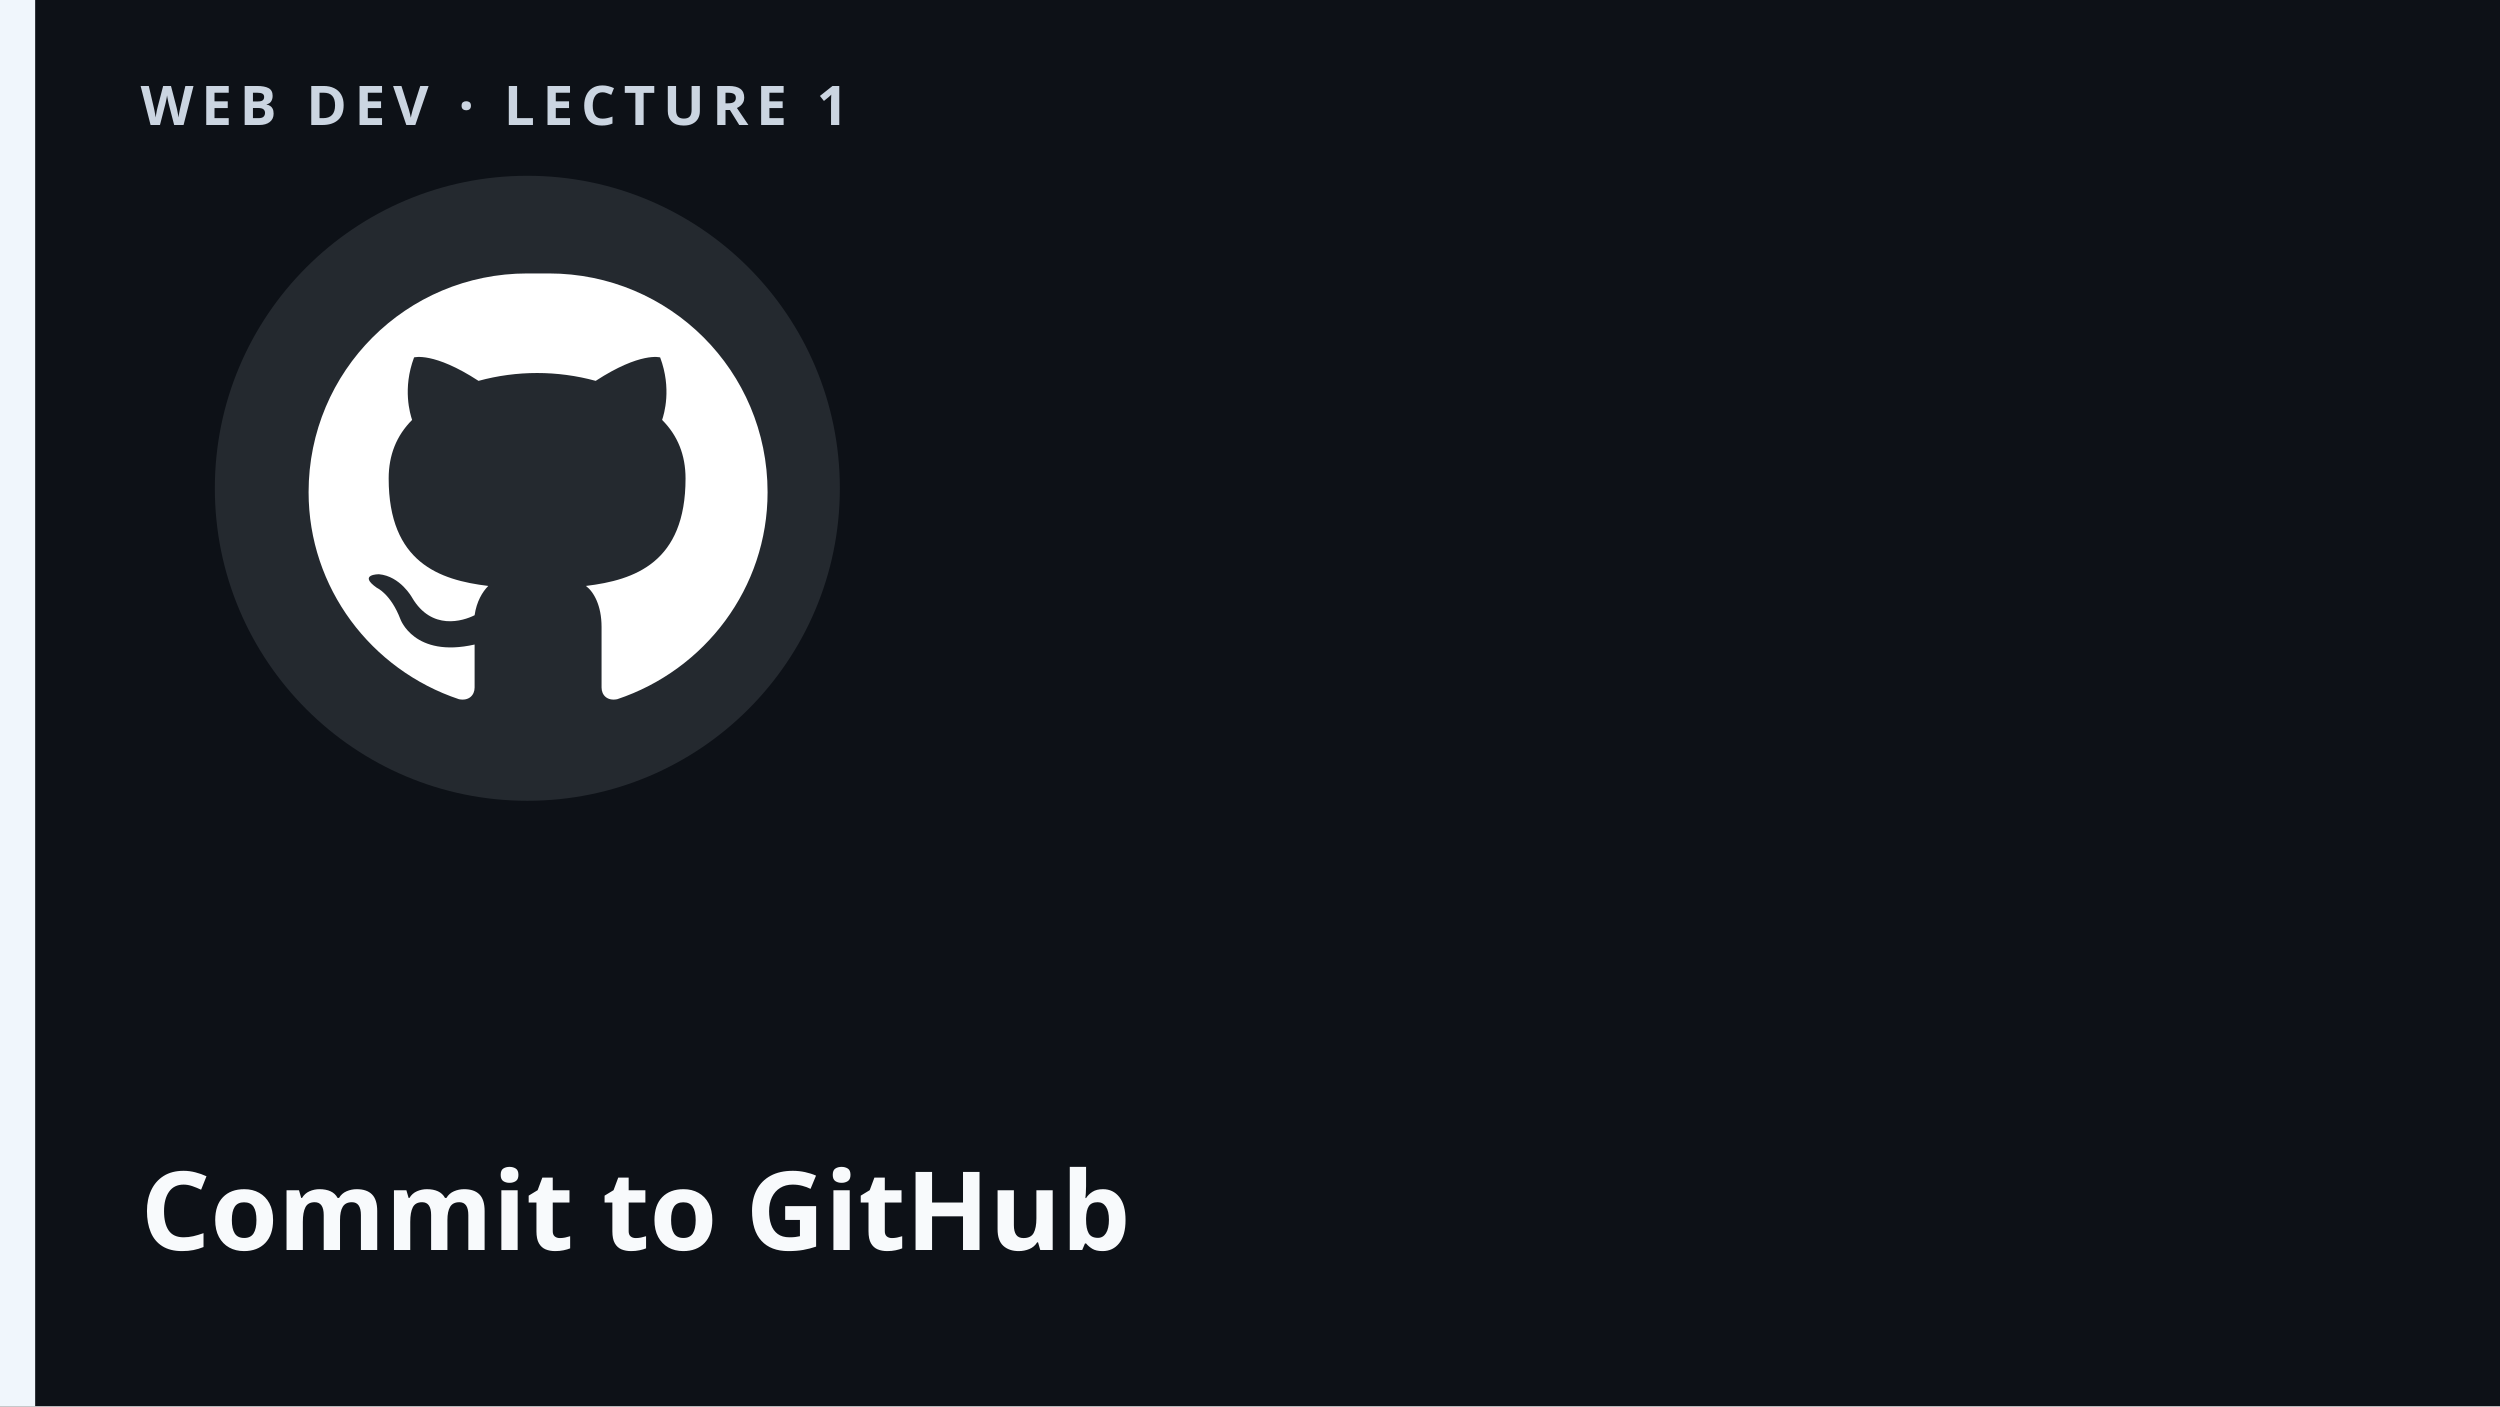
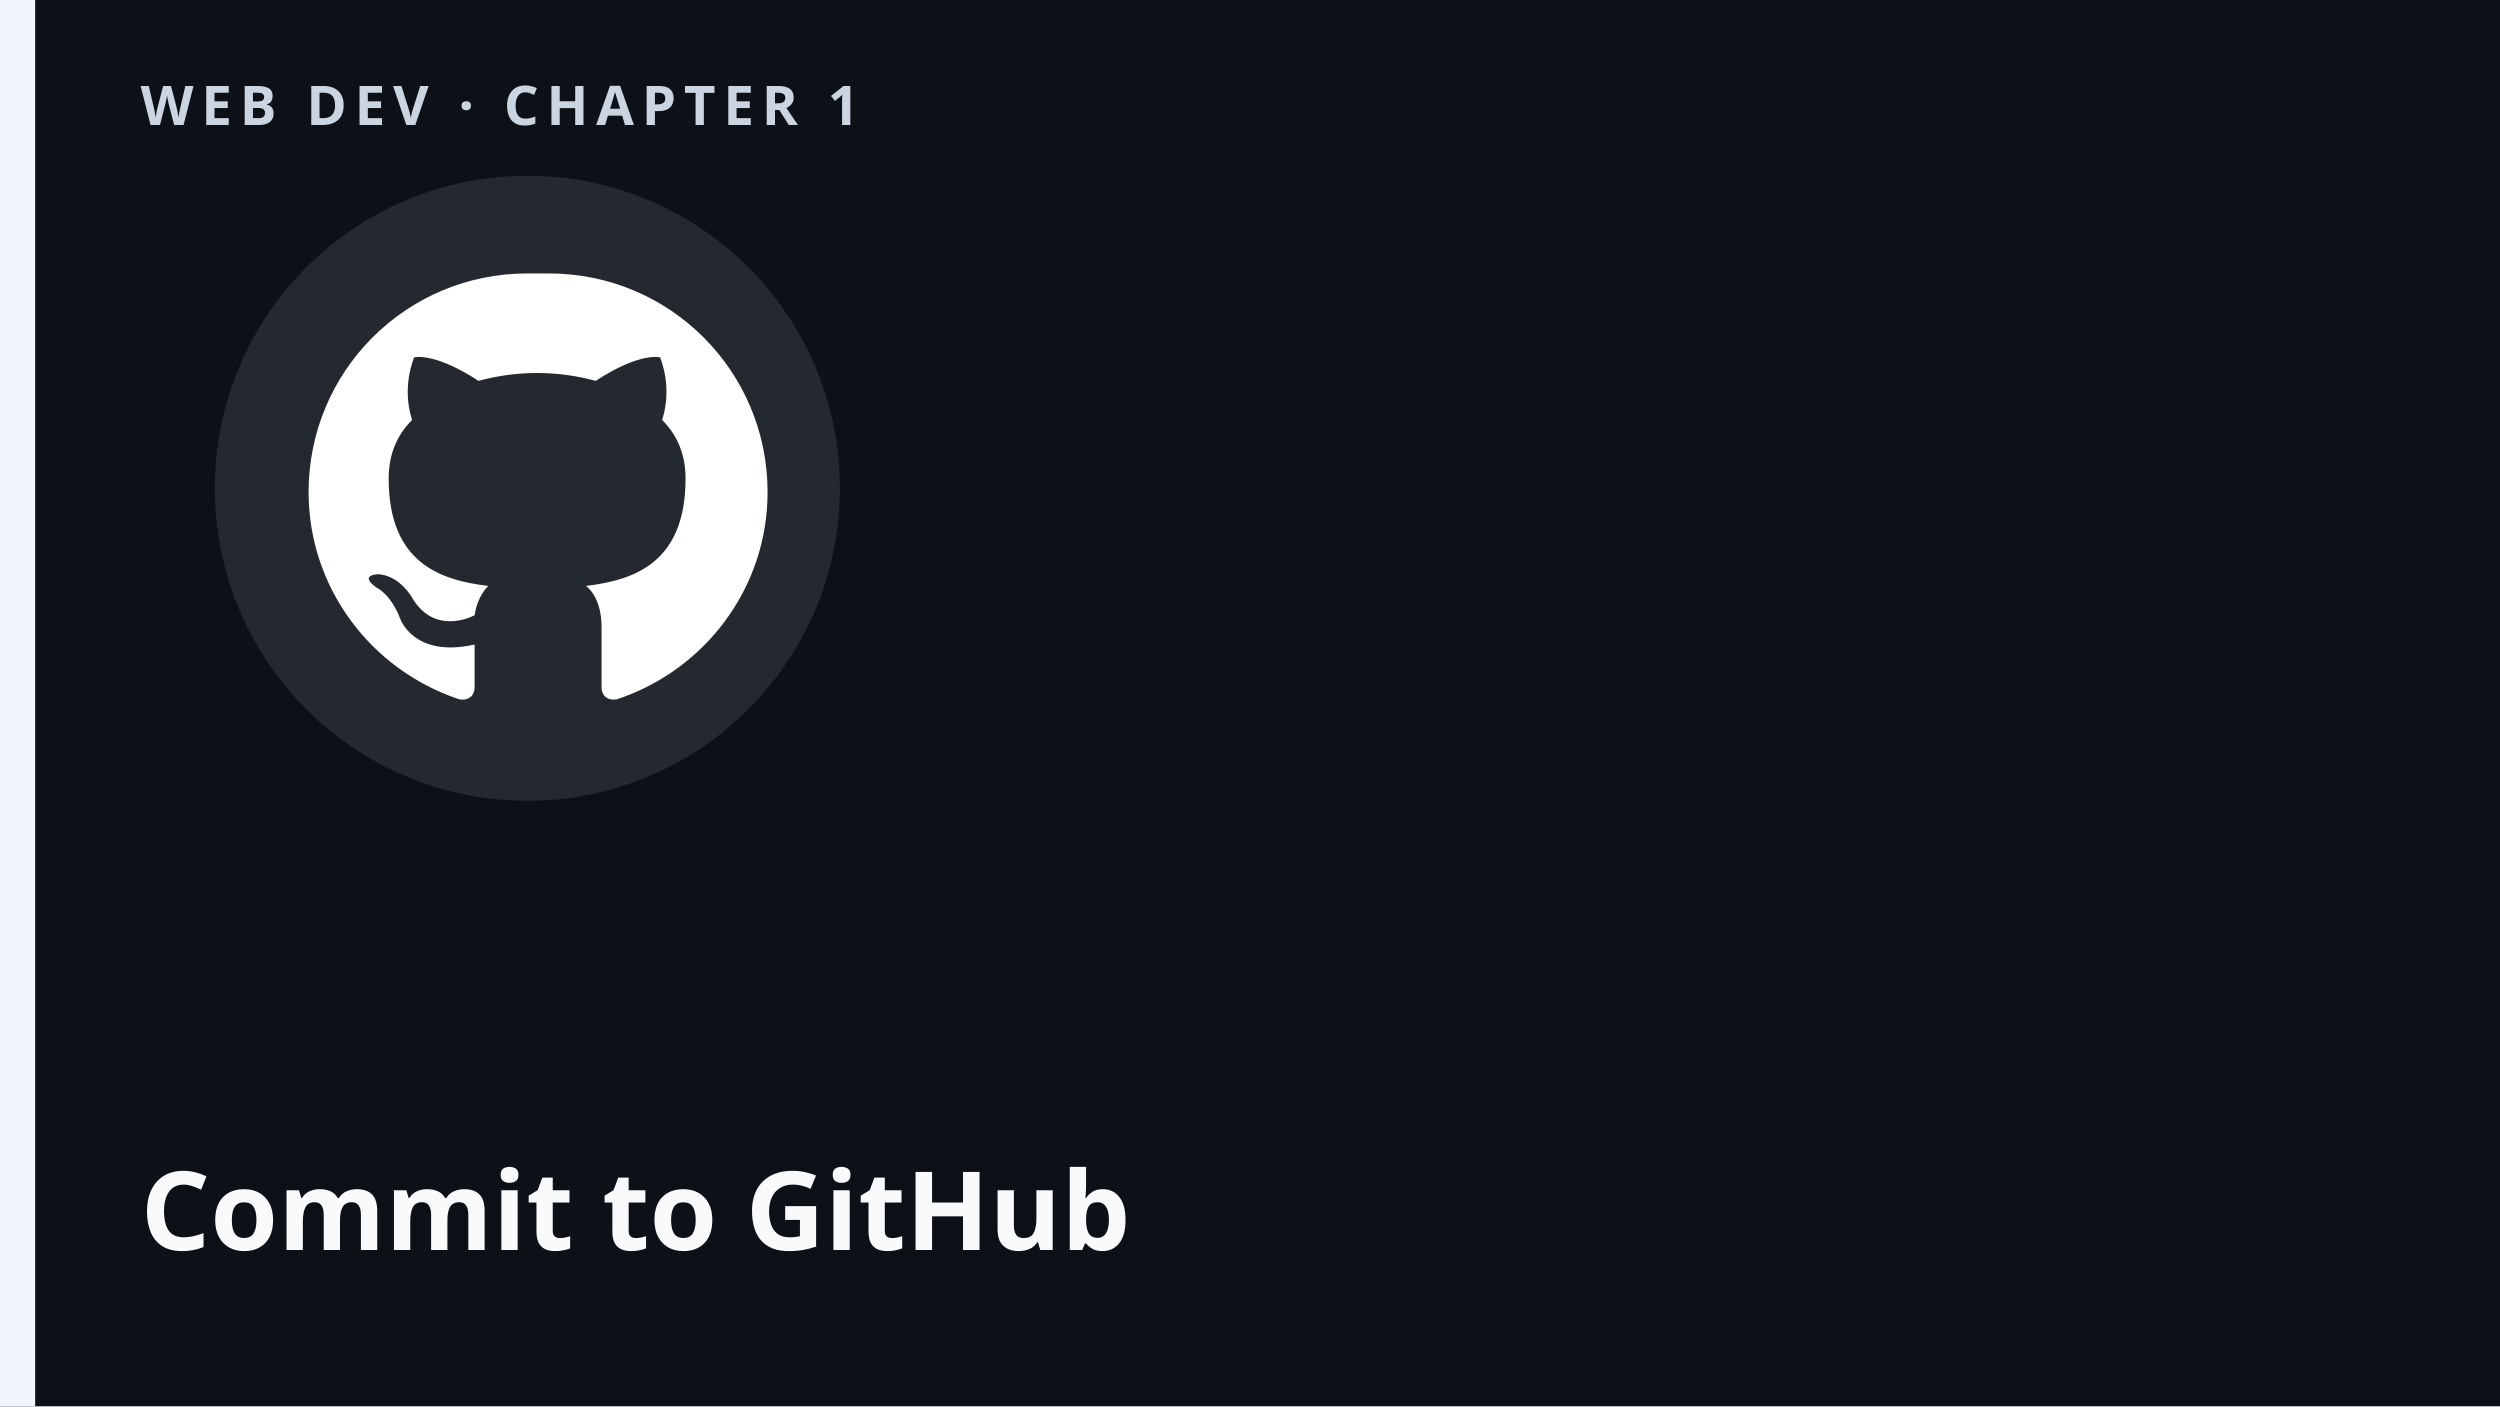
<svg xmlns="http://www.w3.org/2000/svg" viewBox="0 0 1280 720" role="img" aria-labelledby="title">
  <rect width="1280" height="720" fill="#0D1117" />
  <rect x="0" y="0" width="18" height="720" fill="#F0F6FC" />
-   <text x="72" y="64" fill="#CBD5E1" font-family="ui-sans-serif, system-ui, sans-serif" font-size="28" font-weight="700" letter-spacing="4">WEB DEV · LECTURE 1</text>
+   <text x="72" y="64" fill="#CBD5E1" font-family="ui-sans-serif, system-ui, sans-serif" font-size="28" font-weight="700" letter-spacing="4">WEB DEV · CHAPTER 1</text>
  <g transform="translate(90 70)">
    <circle cx="180" cy="180" r="160" fill="#24292F" />
    <path fill="#fff" d="M180 70c-62 0-112 50-112 112 0 49 32 91 77 106 5 1 8-2 8-6v-22c-31 7-38-13-38-13-5-13-12-16-12-16-10-7 1-7 1-7 11 1 17 12 17 12 10 17 26 12 32 9 1-7 4-12 7-15-25-3-51-12-51-55 0-12 4-22 12-30-1-3-5-16 1-32 0 0 10-3 33 12a114 114 0 0 1 60 0c23-15 33-12 33-12 6 16 2 29 1 32 8 8 12 18 12 30 0 43-26 52-51 55 4 3 8 10 8 21v31c0 4 3 7 8 6 45-15 77-57 77-106 0-62-50-112-112-112z" />
  </g>
  <text x="72" y="640" fill="#F8FAFC" font-family="ui-sans-serif, system-ui, sans-serif" font-size="56" font-weight="800">Commit to GitHub</text>
</svg>
